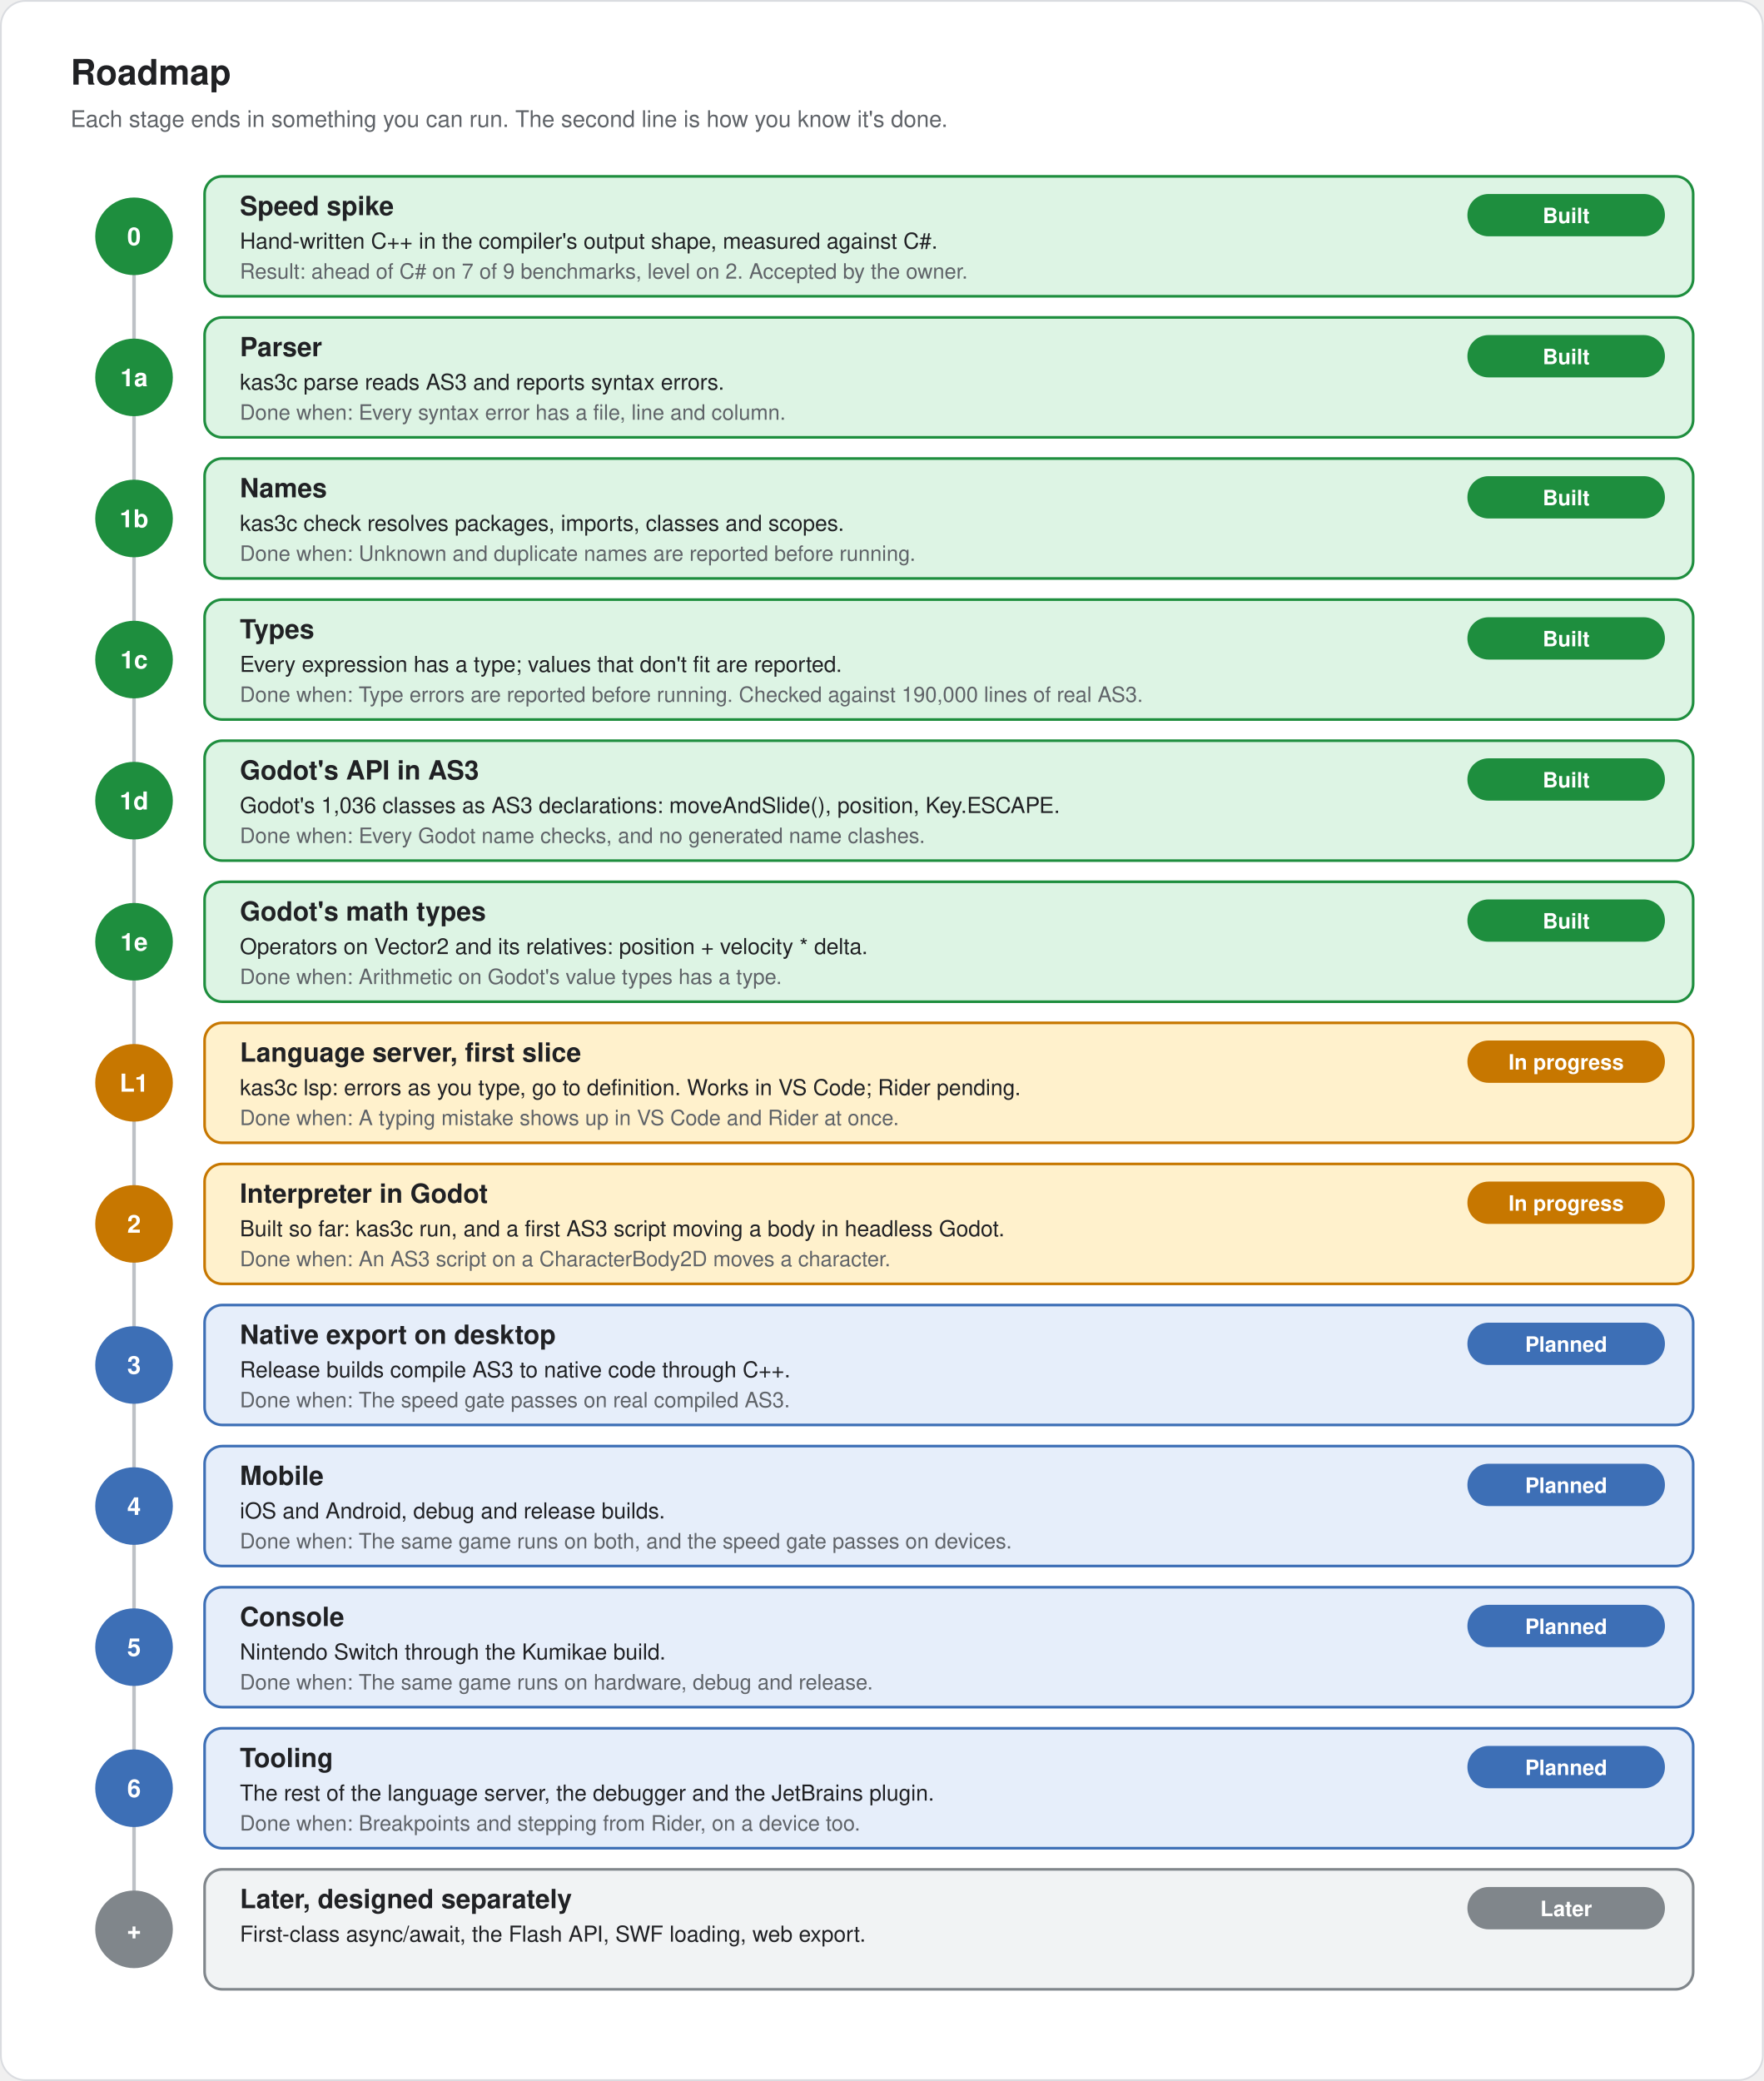
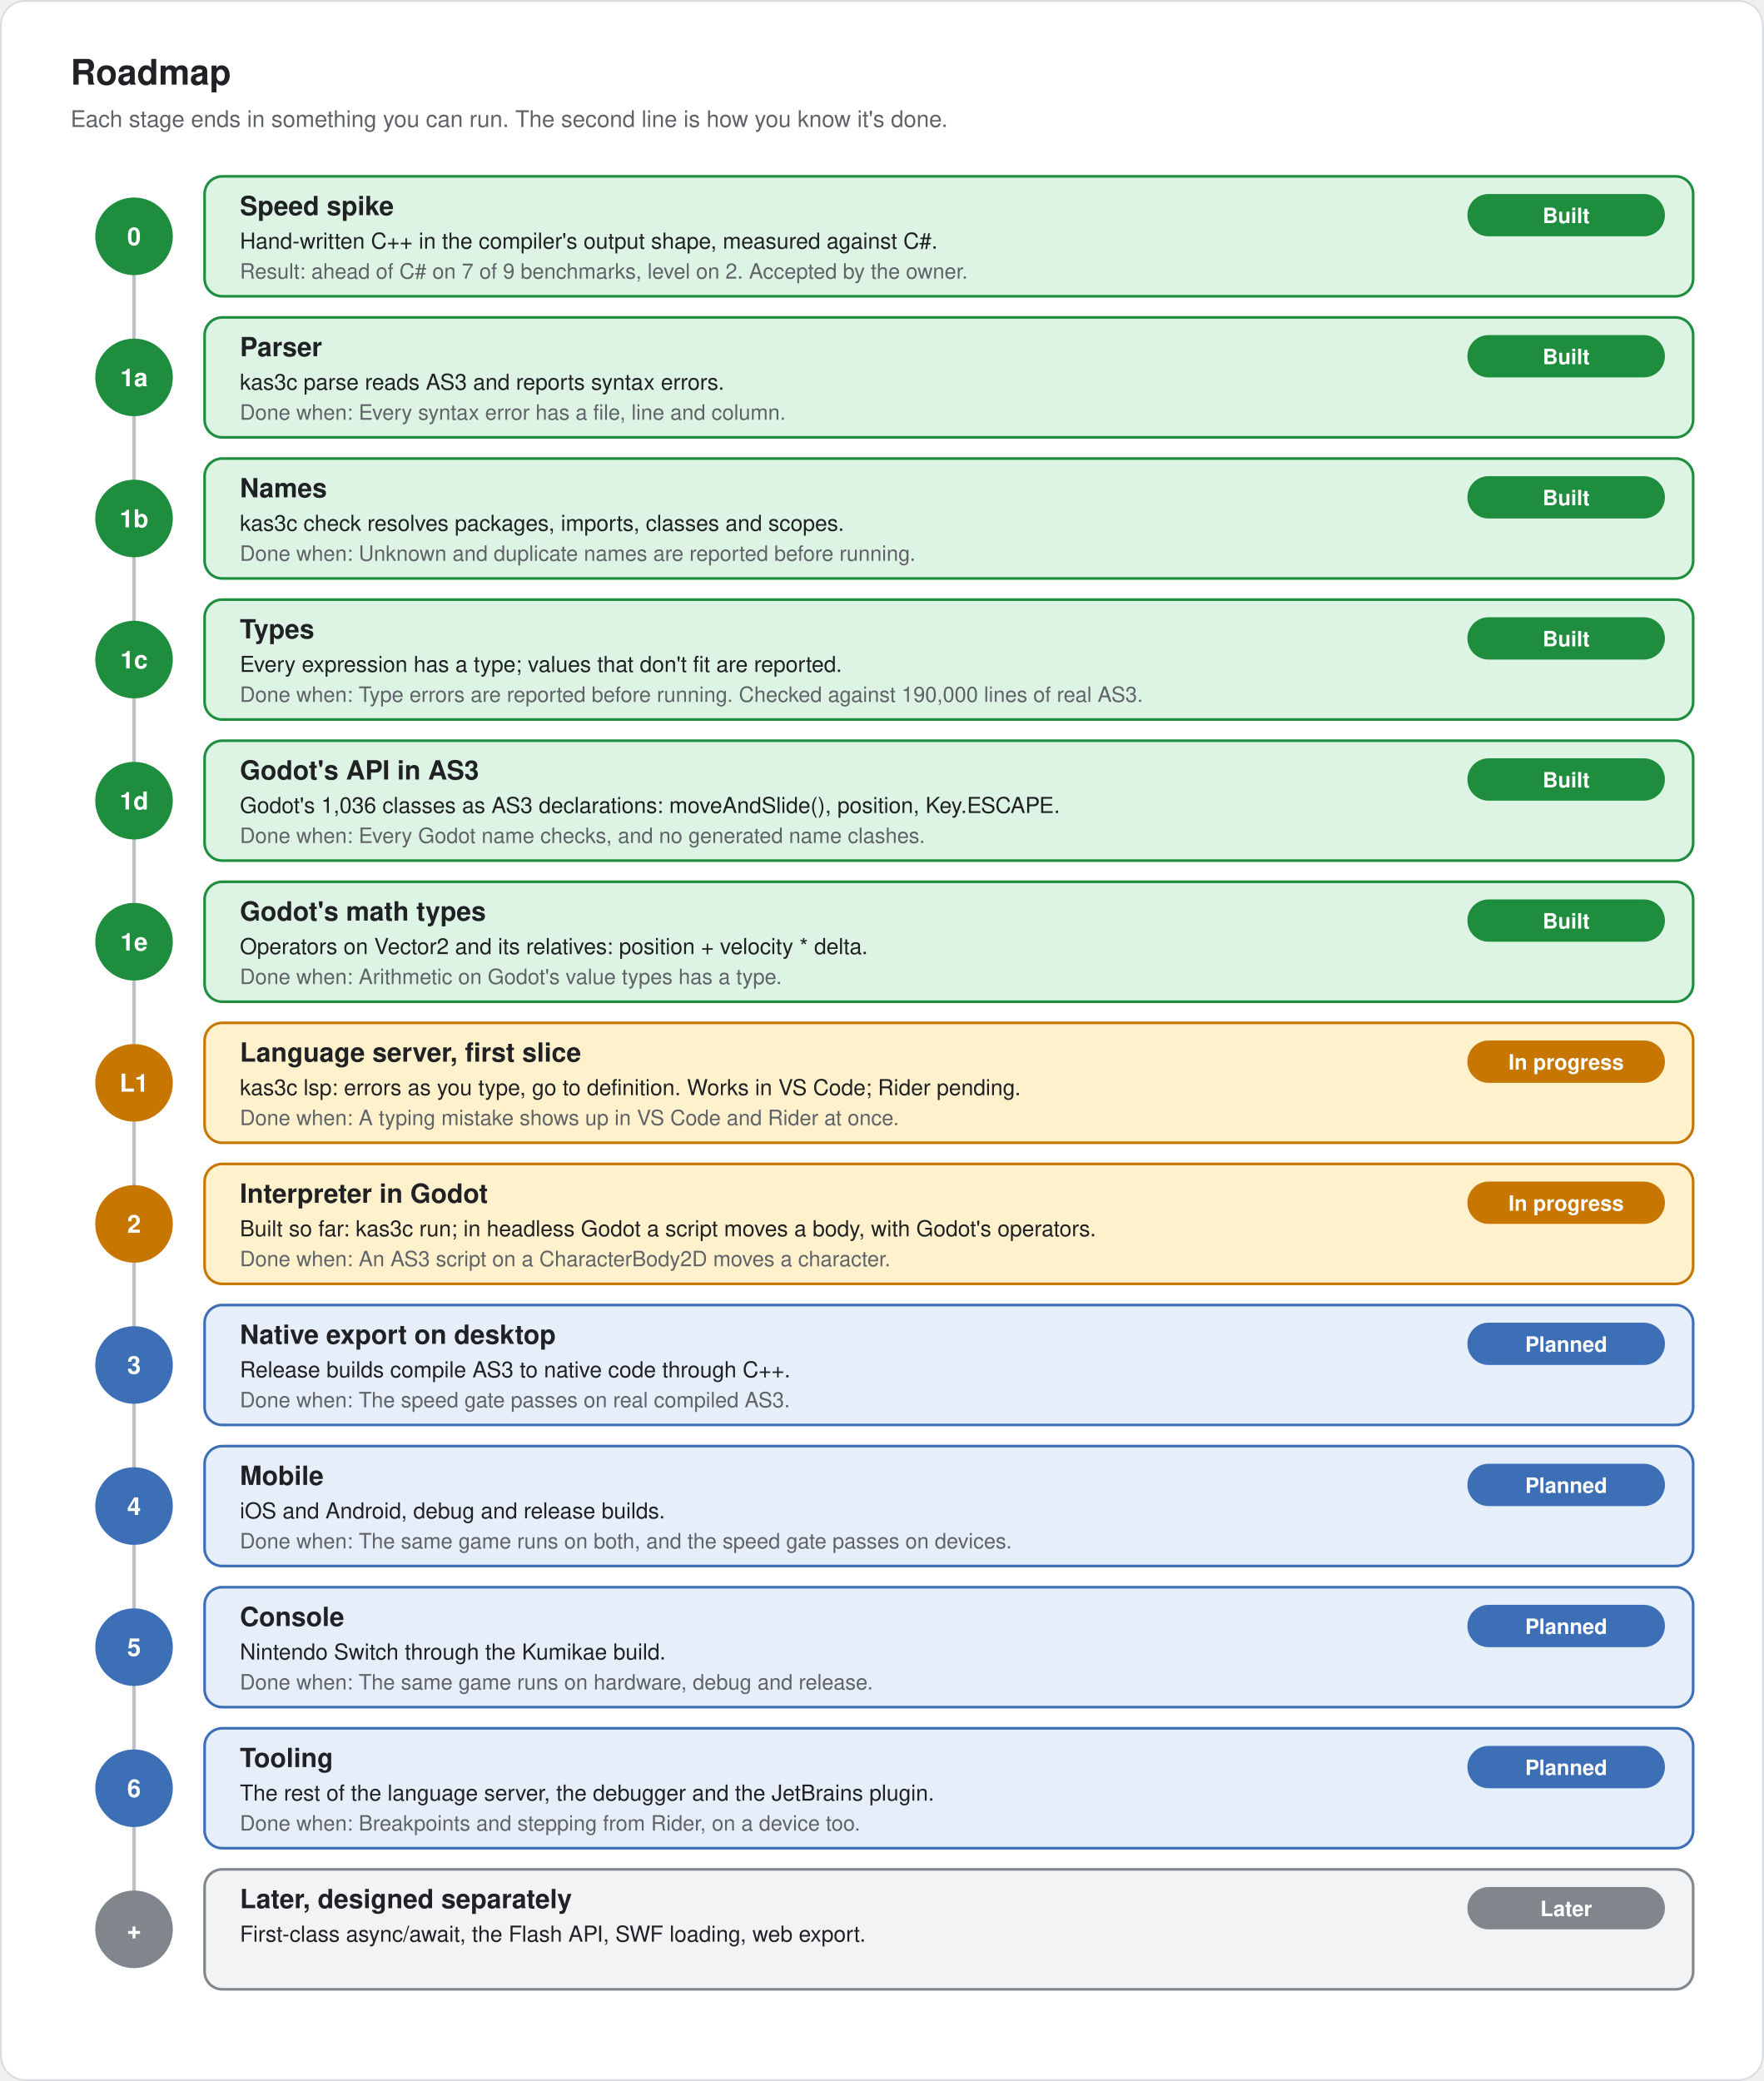
<svg xmlns="http://www.w3.org/2000/svg" viewBox="0 0 1000 1180" width="1000" height="1180" font-family="Helvetica Neue, Helvetica, Arial, sans-serif" role="img" aria-label="Roadmap">
  <defs>
    <marker id="arrow" viewBox="0 0 10 10" refX="9" refY="5" markerWidth="8" markerHeight="8" orient="auto-start-reverse">
      <path d="M0 0 L10 5 L0 10 z" fill="#5F6368" />
    </marker>
  </defs>
  <rect x="0.5" y="0.5" width="999" height="1179" rx="14" fill="#FFFFFF" stroke="#DADCE0" />
  <text x="40" y="48" font-size="20" text-anchor="start" font-weight="bold" fill="#202124">Roadmap</text>
  <text x="40" y="72" font-size="13" text-anchor="start" font-weight="normal" fill="#5F6368">Each stage ends in something you can run. The second line is how you know it's done.</text>
  <line x1="76" y1="134.0" x2="76" y2="1094.0" stroke="#BDC1C6" stroke-width="2" />
  <rect x="116" y="100" width="844" height="68" rx="10" fill="#DDF4E4" stroke="#1E8E3E" stroke-width="1.5" />
  <circle cx="76" cy="134.0" r="22" fill="#1E8E3E" />
  <text x="76" y="139.0" font-size="14" text-anchor="middle" font-weight="bold" fill="#FFFFFF">0</text>
  <text x="136" y="122" font-size="15" text-anchor="start" font-weight="bold" fill="#202124">Speed spike</text>
  <text x="136" y="141" font-size="12.5" text-anchor="start" font-weight="normal" fill="#202124">Hand-written C++ in the compiler's output shape, measured against C#.</text>
  <text x="136" y="158" font-size="12" text-anchor="start" font-weight="normal" fill="#5F6368">Result: ahead of C# on 7 of 9 benchmarks, level on 2. Accepted by the owner.</text>
  <rect x="832" y="110" width="112" height="24" rx="12.0" fill="#1E8E3E" />
  <text x="888.0" y="126.5" font-size="12" text-anchor="middle" font-weight="bold" fill="#FFFFFF">Built</text>
  <rect x="116" y="180" width="844" height="68" rx="10" fill="#DDF4E4" stroke="#1E8E3E" stroke-width="1.5" />
  <circle cx="76" cy="214.0" r="22" fill="#1E8E3E" />
  <text x="76" y="219.0" font-size="14" text-anchor="middle" font-weight="bold" fill="#FFFFFF">1a</text>
  <text x="136" y="202" font-size="15" text-anchor="start" font-weight="bold" fill="#202124">Parser</text>
  <text x="136" y="221" font-size="12.5" text-anchor="start" font-weight="normal" fill="#202124">kas3c parse reads AS3 and reports syntax errors.</text>
  <text x="136" y="238" font-size="12" text-anchor="start" font-weight="normal" fill="#5F6368">Done when: Every syntax error has a file, line and column.</text>
  <rect x="832" y="190" width="112" height="24" rx="12.0" fill="#1E8E3E" />
  <text x="888.0" y="206.5" font-size="12" text-anchor="middle" font-weight="bold" fill="#FFFFFF">Built</text>
  <rect x="116" y="260" width="844" height="68" rx="10" fill="#DDF4E4" stroke="#1E8E3E" stroke-width="1.5" />
  <circle cx="76" cy="294.0" r="22" fill="#1E8E3E" />
  <text x="76" y="299.0" font-size="14" text-anchor="middle" font-weight="bold" fill="#FFFFFF">1b</text>
  <text x="136" y="282" font-size="15" text-anchor="start" font-weight="bold" fill="#202124">Names</text>
  <text x="136" y="301" font-size="12.5" text-anchor="start" font-weight="normal" fill="#202124">kas3c check resolves packages, imports, classes and scopes.</text>
  <text x="136" y="318" font-size="12" text-anchor="start" font-weight="normal" fill="#5F6368">Done when: Unknown and duplicate names are reported before running.</text>
  <rect x="832" y="270" width="112" height="24" rx="12.0" fill="#1E8E3E" />
  <text x="888.0" y="286.5" font-size="12" text-anchor="middle" font-weight="bold" fill="#FFFFFF">Built</text>
  <rect x="116" y="340" width="844" height="68" rx="10" fill="#DDF4E4" stroke="#1E8E3E" stroke-width="1.5" />
  <circle cx="76" cy="374.0" r="22" fill="#1E8E3E" />
  <text x="76" y="379.0" font-size="14" text-anchor="middle" font-weight="bold" fill="#FFFFFF">1c</text>
  <text x="136" y="362" font-size="15" text-anchor="start" font-weight="bold" fill="#202124">Types</text>
  <text x="136" y="381" font-size="12.5" text-anchor="start" font-weight="normal" fill="#202124">Every expression has a type; values that don't fit are reported.</text>
  <text x="136" y="398" font-size="12" text-anchor="start" font-weight="normal" fill="#5F6368">Done when: Type errors are reported before running. Checked against 190,000 lines of real AS3.</text>
  <rect x="832" y="350" width="112" height="24" rx="12.0" fill="#1E8E3E" />
  <text x="888.0" y="366.5" font-size="12" text-anchor="middle" font-weight="bold" fill="#FFFFFF">Built</text>
  <rect x="116" y="420" width="844" height="68" rx="10" fill="#DDF4E4" stroke="#1E8E3E" stroke-width="1.5" />
  <circle cx="76" cy="454.0" r="22" fill="#1E8E3E" />
  <text x="76" y="459.0" font-size="14" text-anchor="middle" font-weight="bold" fill="#FFFFFF">1d</text>
  <text x="136" y="442" font-size="15" text-anchor="start" font-weight="bold" fill="#202124">Godot's API in AS3</text>
  <text x="136" y="461" font-size="12.5" text-anchor="start" font-weight="normal" fill="#202124">Godot's 1,036 classes as AS3 declarations: moveAndSlide(), position, Key.ESCAPE.</text>
  <text x="136" y="478" font-size="12" text-anchor="start" font-weight="normal" fill="#5F6368">Done when: Every Godot name checks, and no generated name clashes.</text>
  <rect x="832" y="430" width="112" height="24" rx="12.0" fill="#1E8E3E" />
  <text x="888.0" y="446.5" font-size="12" text-anchor="middle" font-weight="bold" fill="#FFFFFF">Built</text>
  <rect x="116" y="500" width="844" height="68" rx="10" fill="#DDF4E4" stroke="#1E8E3E" stroke-width="1.5" />
  <circle cx="76" cy="534.0" r="22" fill="#1E8E3E" />
  <text x="76" y="539.0" font-size="14" text-anchor="middle" font-weight="bold" fill="#FFFFFF">1e</text>
  <text x="136" y="522" font-size="15" text-anchor="start" font-weight="bold" fill="#202124">Godot's math types</text>
  <text x="136" y="541" font-size="12.5" text-anchor="start" font-weight="normal" fill="#202124">Operators on Vector2 and its relatives: position + velocity * delta.</text>
  <text x="136" y="558" font-size="12" text-anchor="start" font-weight="normal" fill="#5F6368">Done when: Arithmetic on Godot's value types has a type.</text>
  <rect x="832" y="510" width="112" height="24" rx="12.0" fill="#1E8E3E" />
  <text x="888.0" y="526.5" font-size="12" text-anchor="middle" font-weight="bold" fill="#FFFFFF">Built</text>
  <rect x="116" y="580" width="844" height="68" rx="10" fill="#FFF1CC" stroke="#C77700" stroke-width="1.5" />
  <circle cx="76" cy="614.0" r="22" fill="#C77700" />
  <text x="76" y="619.0" font-size="14" text-anchor="middle" font-weight="bold" fill="#FFFFFF">L1</text>
  <text x="136" y="602" font-size="15" text-anchor="start" font-weight="bold" fill="#202124">Language server, first slice</text>
  <text x="136" y="621" font-size="12.5" text-anchor="start" font-weight="normal" fill="#202124">kas3c lsp: errors as you type, go to definition. Works in VS Code; Rider pending.</text>
  <text x="136" y="638" font-size="12" text-anchor="start" font-weight="normal" fill="#5F6368">Done when: A typing mistake shows up in VS Code and Rider at once.</text>
  <rect x="832" y="590" width="112" height="24" rx="12.0" fill="#C77700" />
  <text x="888.0" y="606.5" font-size="12" text-anchor="middle" font-weight="bold" fill="#FFFFFF">In progress</text>
  <rect x="116" y="660" width="844" height="68" rx="10" fill="#FFF1CC" stroke="#C77700" stroke-width="1.5" />
  <circle cx="76" cy="694.0" r="22" fill="#C77700" />
  <text x="76" y="699.0" font-size="14" text-anchor="middle" font-weight="bold" fill="#FFFFFF">2</text>
  <text x="136" y="682" font-size="15" text-anchor="start" font-weight="bold" fill="#202124">Interpreter in Godot</text>
-   <text x="136" y="701" font-size="12.5" text-anchor="start" font-weight="normal" fill="#202124">Built so far: kas3c run, and a first AS3 script moving a body in headless Godot.</text>
+   <text x="136" y="701" font-size="12.5" text-anchor="start" font-weight="normal" fill="#202124">Built so far: kas3c run; in headless Godot a script moves a body, with Godot's operators.</text>
  <text x="136" y="718" font-size="12" text-anchor="start" font-weight="normal" fill="#5F6368">Done when: An AS3 script on a CharacterBody2D moves a character.</text>
  <rect x="832" y="670" width="112" height="24" rx="12.0" fill="#C77700" />
  <text x="888.0" y="686.5" font-size="12" text-anchor="middle" font-weight="bold" fill="#FFFFFF">In progress</text>
  <rect x="116" y="740" width="844" height="68" rx="10" fill="#E6EEFA" stroke="#3D6FB6" stroke-width="1.5" />
  <circle cx="76" cy="774.0" r="22" fill="#3D6FB6" />
  <text x="76" y="779.0" font-size="14" text-anchor="middle" font-weight="bold" fill="#FFFFFF">3</text>
  <text x="136" y="762" font-size="15" text-anchor="start" font-weight="bold" fill="#202124">Native export on desktop</text>
  <text x="136" y="781" font-size="12.5" text-anchor="start" font-weight="normal" fill="#202124">Release builds compile AS3 to native code through C++.</text>
  <text x="136" y="798" font-size="12" text-anchor="start" font-weight="normal" fill="#5F6368">Done when: The speed gate passes on real compiled AS3.</text>
  <rect x="832" y="750" width="112" height="24" rx="12.0" fill="#3D6FB6" />
  <text x="888.0" y="766.5" font-size="12" text-anchor="middle" font-weight="bold" fill="#FFFFFF">Planned</text>
  <rect x="116" y="820" width="844" height="68" rx="10" fill="#E6EEFA" stroke="#3D6FB6" stroke-width="1.5" />
  <circle cx="76" cy="854.0" r="22" fill="#3D6FB6" />
  <text x="76" y="859.0" font-size="14" text-anchor="middle" font-weight="bold" fill="#FFFFFF">4</text>
  <text x="136" y="842" font-size="15" text-anchor="start" font-weight="bold" fill="#202124">Mobile</text>
  <text x="136" y="861" font-size="12.5" text-anchor="start" font-weight="normal" fill="#202124">iOS and Android, debug and release builds.</text>
  <text x="136" y="878" font-size="12" text-anchor="start" font-weight="normal" fill="#5F6368">Done when: The same game runs on both, and the speed gate passes on devices.</text>
  <rect x="832" y="830" width="112" height="24" rx="12.0" fill="#3D6FB6" />
  <text x="888.0" y="846.5" font-size="12" text-anchor="middle" font-weight="bold" fill="#FFFFFF">Planned</text>
  <rect x="116" y="900" width="844" height="68" rx="10" fill="#E6EEFA" stroke="#3D6FB6" stroke-width="1.5" />
  <circle cx="76" cy="934.0" r="22" fill="#3D6FB6" />
  <text x="76" y="939.0" font-size="14" text-anchor="middle" font-weight="bold" fill="#FFFFFF">5</text>
  <text x="136" y="922" font-size="15" text-anchor="start" font-weight="bold" fill="#202124">Console</text>
  <text x="136" y="941" font-size="12.5" text-anchor="start" font-weight="normal" fill="#202124">Nintendo Switch through the Kumikae build.</text>
  <text x="136" y="958" font-size="12" text-anchor="start" font-weight="normal" fill="#5F6368">Done when: The same game runs on hardware, debug and release.</text>
  <rect x="832" y="910" width="112" height="24" rx="12.0" fill="#3D6FB6" />
  <text x="888.0" y="926.5" font-size="12" text-anchor="middle" font-weight="bold" fill="#FFFFFF">Planned</text>
  <rect x="116" y="980" width="844" height="68" rx="10" fill="#E6EEFA" stroke="#3D6FB6" stroke-width="1.5" />
  <circle cx="76" cy="1014.0" r="22" fill="#3D6FB6" />
  <text x="76" y="1019.0" font-size="14" text-anchor="middle" font-weight="bold" fill="#FFFFFF">6</text>
  <text x="136" y="1002" font-size="15" text-anchor="start" font-weight="bold" fill="#202124">Tooling</text>
  <text x="136" y="1021" font-size="12.5" text-anchor="start" font-weight="normal" fill="#202124">The rest of the language server, the debugger and the JetBrains plugin.</text>
  <text x="136" y="1038" font-size="12" text-anchor="start" font-weight="normal" fill="#5F6368">Done when: Breakpoints and stepping from Rider, on a device too.</text>
  <rect x="832" y="990" width="112" height="24" rx="12.0" fill="#3D6FB6" />
  <text x="888.0" y="1006.5" font-size="12" text-anchor="middle" font-weight="bold" fill="#FFFFFF">Planned</text>
  <rect x="116" y="1060" width="844" height="68" rx="10" fill="#F1F3F4" stroke="#80868B" stroke-width="1.5" />
  <circle cx="76" cy="1094.0" r="22" fill="#80868B" />
  <text x="76" y="1099.0" font-size="14" text-anchor="middle" font-weight="bold" fill="#FFFFFF">+</text>
  <text x="136" y="1082" font-size="15" text-anchor="start" font-weight="bold" fill="#202124">Later, designed separately</text>
  <text x="136" y="1101" font-size="12.5" text-anchor="start" font-weight="normal" fill="#202124">First-class async/await, the Flash API, SWF loading, web export.</text>
  <rect x="832" y="1070" width="112" height="24" rx="12.0" fill="#80868B" />
  <text x="888.0" y="1086.5" font-size="12" text-anchor="middle" font-weight="bold" fill="#FFFFFF">Later</text>
</svg>
